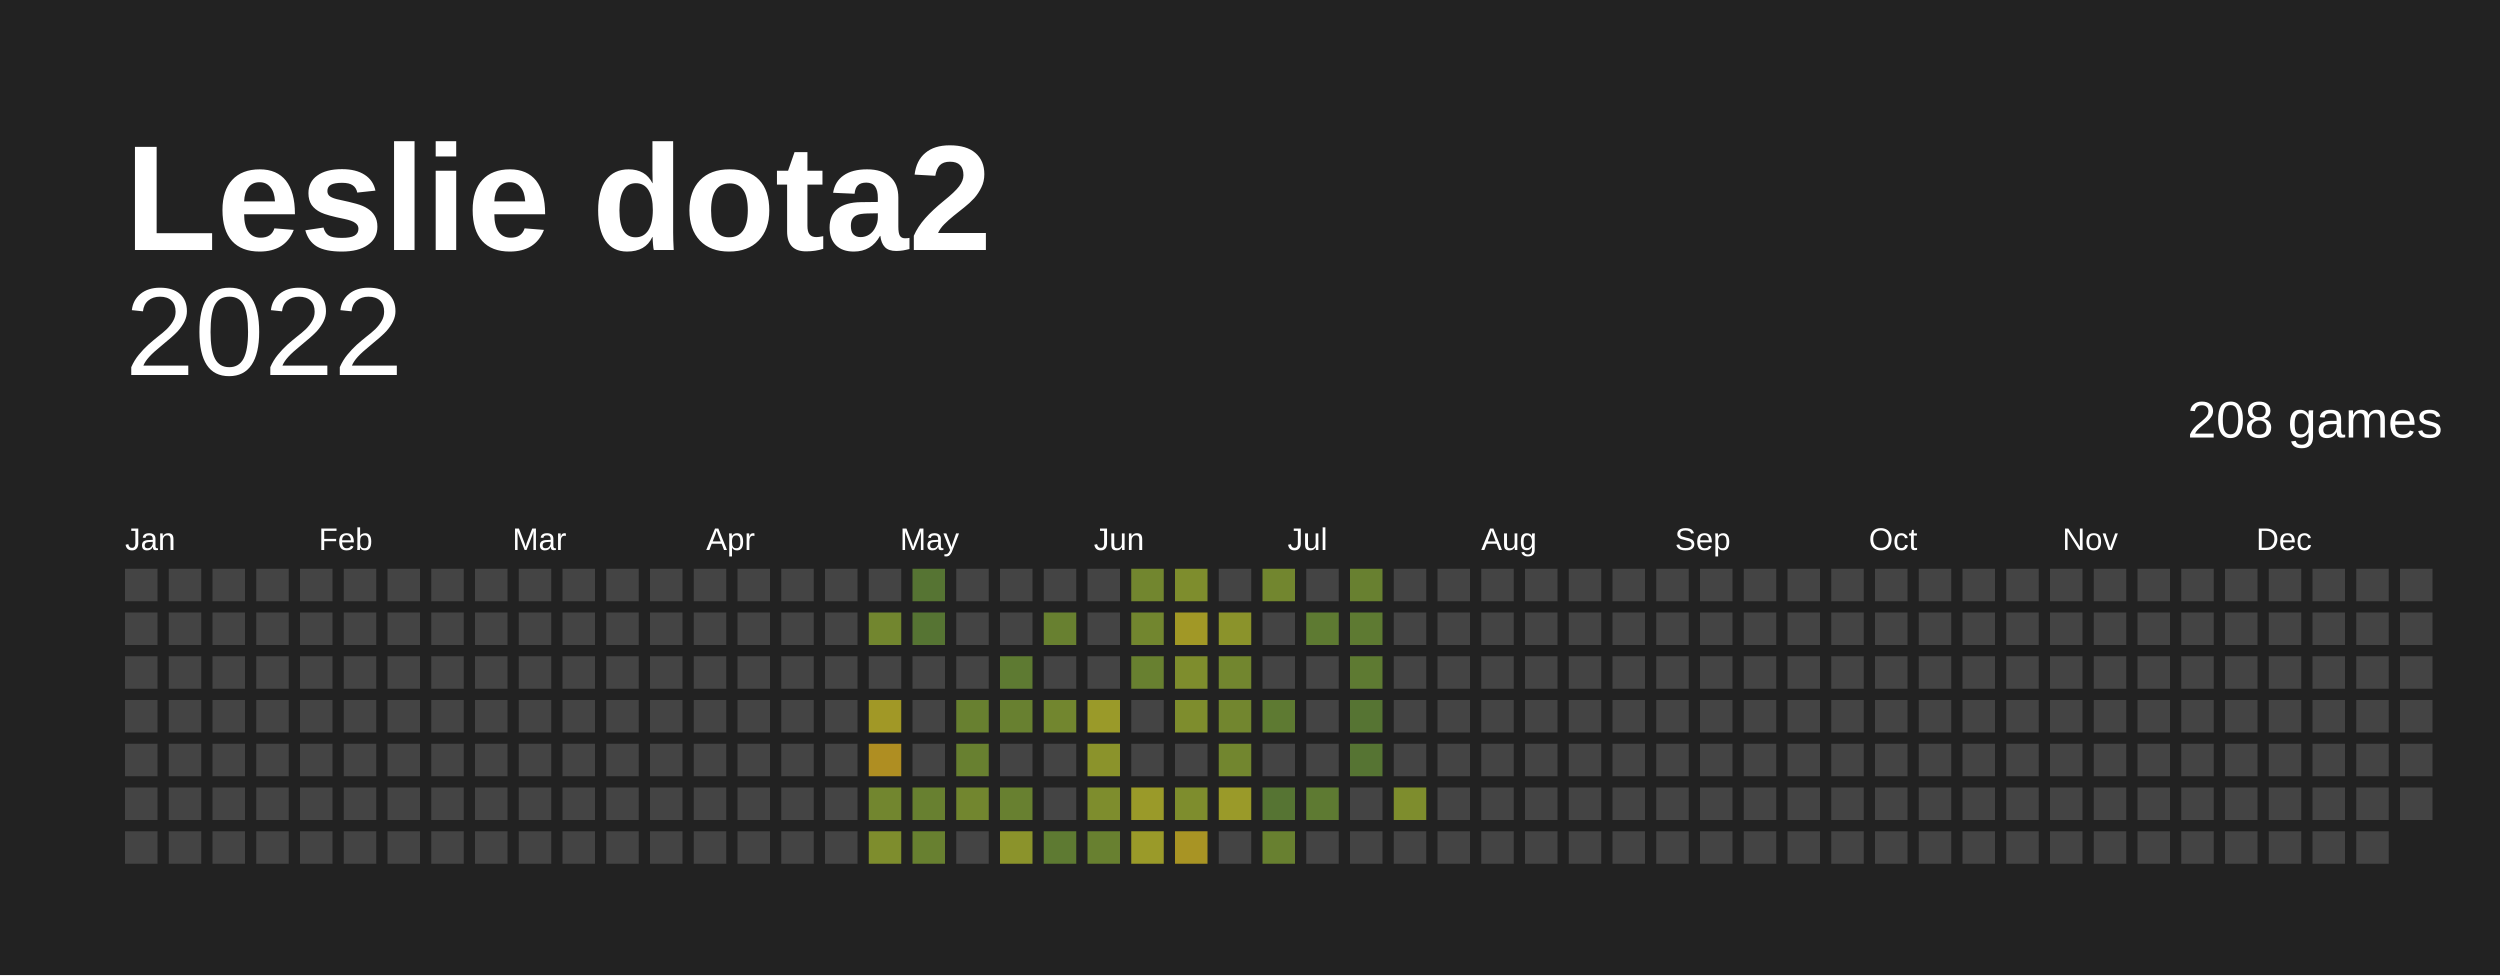
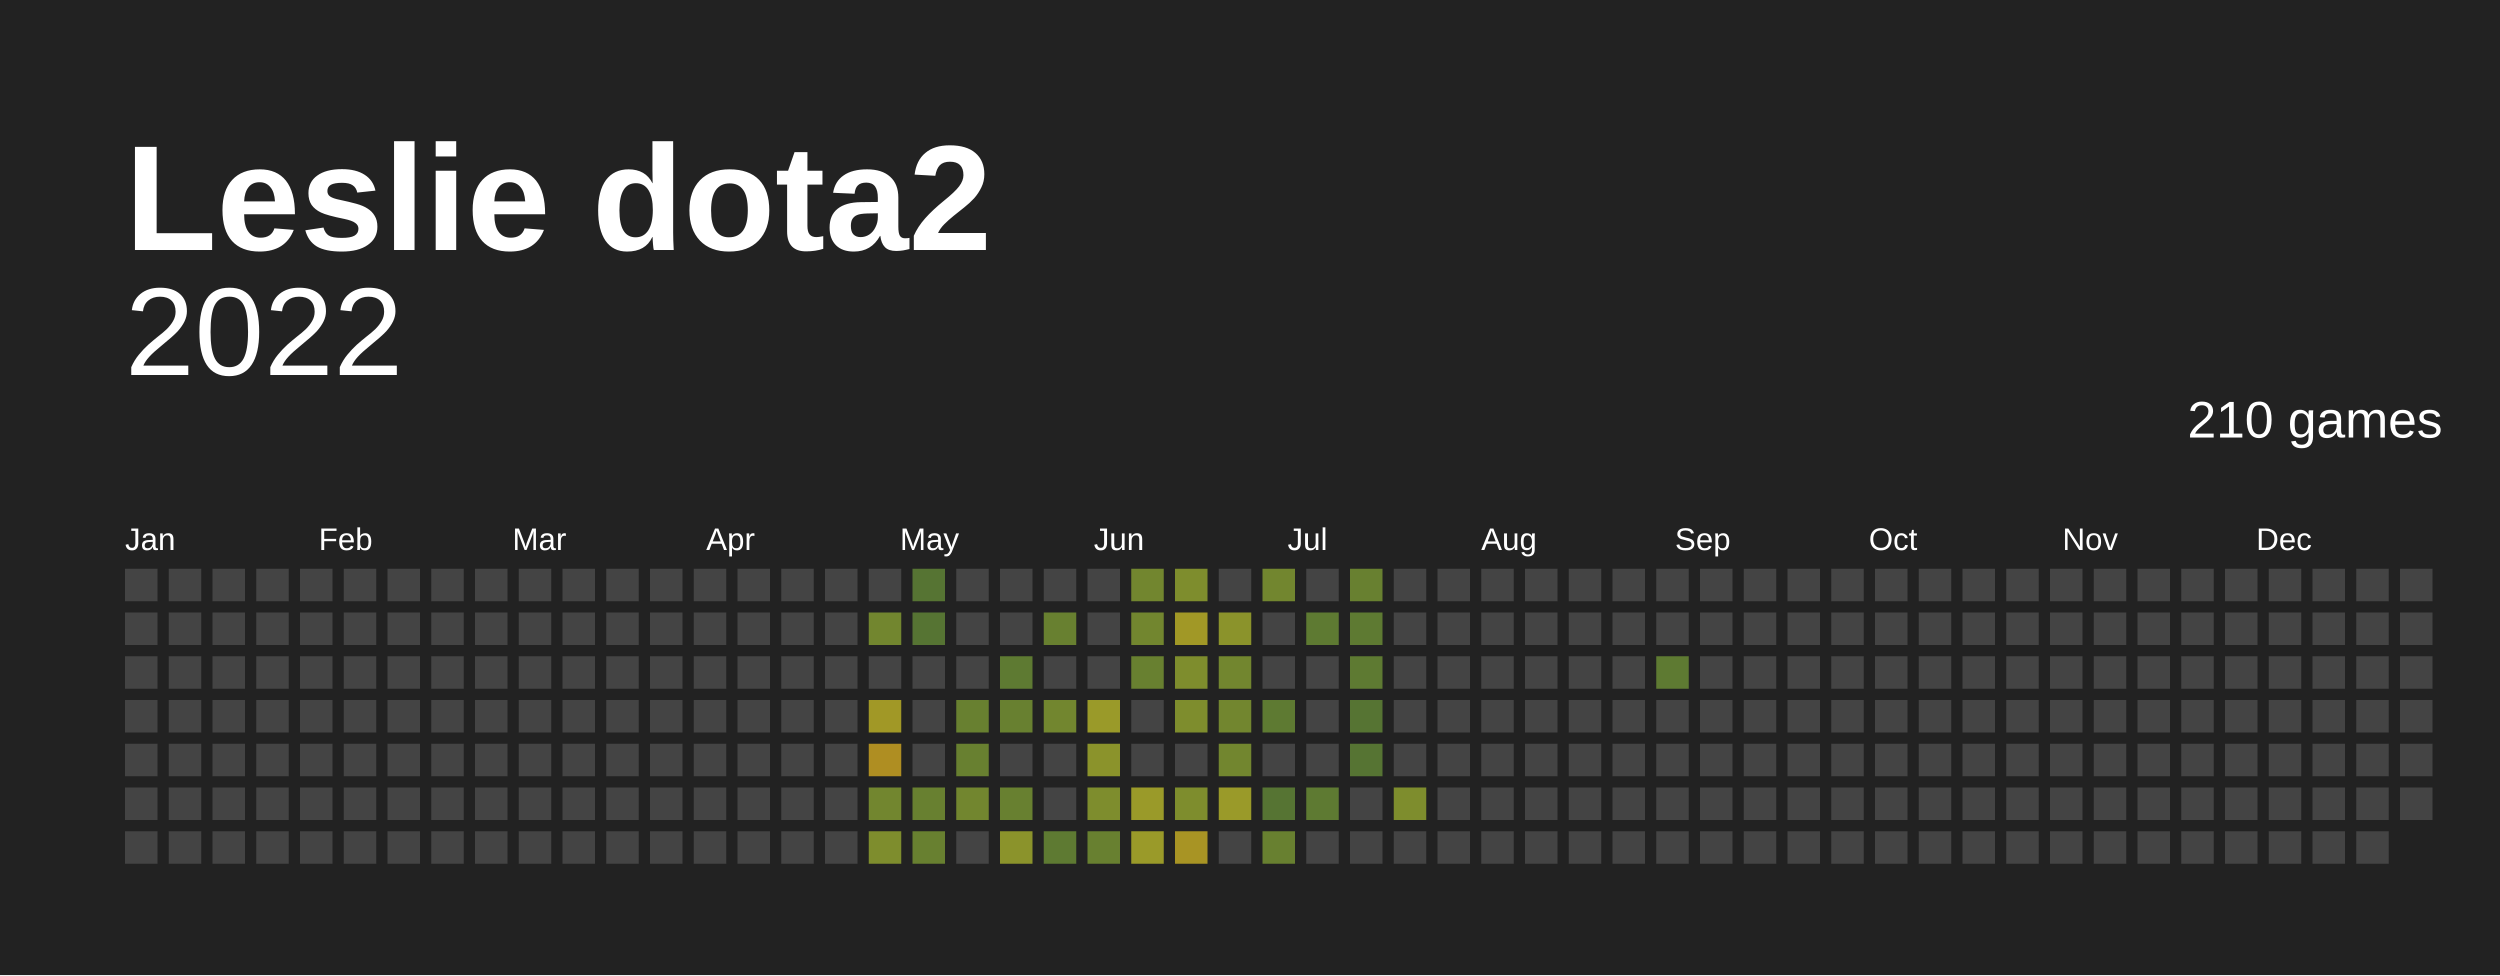
<svg xmlns="http://www.w3.org/2000/svg" baseProfile="full" height="78mm" version="1.1" viewBox="0,0,200,78" width="200mm">
  <defs />
  <rect fill="#222222" height="78" width="200" x="0" y="0" />
  <text fill="#FFFFFF" style="font-size:12px; font-family:Arial; font-weight:bold;" x="10" y="20">Leslie dota2</text>
  <text alignment-baseline="hanging" fill="#FFFFFF" style="font-size:10.0px; font-family:Arial;" x="10" y="30">2022</text>
-   <text alignment-baseline="hanging" fill="#FFFFFF" style="font-size:4.125px; font-family:Arial;" x="175" y="35">208 games</text>
+   <text alignment-baseline="hanging" fill="#FFFFFF" style="font-size:4.125px; font-family:Arial;" x="175" y="35">210 games</text>
  <text fill="#FFFFFF" style="font-size:2.5px; font-family:Arial" x="10.0" y="44">Jan</text>
  <text fill="#FFFFFF" style="font-size:2.5px; font-family:Arial" x="25.5" y="44">Feb</text>
  <text fill="#FFFFFF" style="font-size:2.5px; font-family:Arial" x="41.0" y="44">Mar</text>
  <text fill="#FFFFFF" style="font-size:2.5px; font-family:Arial" x="56.5" y="44">Apr</text>
  <text fill="#FFFFFF" style="font-size:2.5px; font-family:Arial" x="72.0" y="44">May</text>
  <text fill="#FFFFFF" style="font-size:2.5px; font-family:Arial" x="87.5" y="44">Jun</text>
  <text fill="#FFFFFF" style="font-size:2.5px; font-family:Arial" x="103.0" y="44">Jul</text>
  <text fill="#FFFFFF" style="font-size:2.5px; font-family:Arial" x="118.5" y="44">Aug</text>
  <text fill="#FFFFFF" style="font-size:2.5px; font-family:Arial" x="134.0" y="44">Sep</text>
  <text fill="#FFFFFF" style="font-size:2.5px; font-family:Arial" x="149.5" y="44">Oct</text>
  <text fill="#FFFFFF" style="font-size:2.5px; font-family:Arial" x="165.0" y="44">Nov</text>
  <text fill="#FFFFFF" style="font-size:2.5px; font-family:Arial" x="180.5" y="44">Dec</text>
  <rect fill="#444444" height="2.6" width="2.6" x="10.0" y="45.5" />
  <rect fill="#444444" height="2.6" width="2.6" x="10.0" y="49.0" />
  <rect fill="#444444" height="2.6" width="2.6" x="10.0" y="52.5" />
  <rect fill="#444444" height="2.6" width="2.6" x="10.0" y="56.0" />
  <rect fill="#444444" height="2.6" width="2.6" x="10.0" y="59.5" />
  <rect fill="#444444" height="2.6" width="2.6" x="10.0" y="63.0" />
  <rect fill="#444444" height="2.6" width="2.6" x="10.0" y="66.5" />
  <rect fill="#444444" height="2.6" width="2.6" x="13.5" y="45.5" />
  <rect fill="#444444" height="2.6" width="2.6" x="13.5" y="49.0" />
  <rect fill="#444444" height="2.6" width="2.6" x="13.5" y="52.5" />
  <rect fill="#444444" height="2.6" width="2.6" x="13.5" y="56.0" />
  <rect fill="#444444" height="2.6" width="2.6" x="13.5" y="59.5" />
  <rect fill="#444444" height="2.6" width="2.6" x="13.5" y="63.0" />
  <rect fill="#444444" height="2.6" width="2.6" x="13.5" y="66.5" />
  <rect fill="#444444" height="2.6" width="2.6" x="17.0" y="45.5" />
  <rect fill="#444444" height="2.6" width="2.6" x="17.0" y="49.0" />
  <rect fill="#444444" height="2.6" width="2.6" x="17.0" y="52.5" />
  <rect fill="#444444" height="2.6" width="2.6" x="17.0" y="56.0" />
  <rect fill="#444444" height="2.6" width="2.6" x="17.0" y="59.5" />
  <rect fill="#444444" height="2.6" width="2.6" x="17.0" y="63.0" />
  <rect fill="#444444" height="2.6" width="2.6" x="17.0" y="66.5" />
  <rect fill="#444444" height="2.6" width="2.6" x="20.5" y="45.5" />
  <rect fill="#444444" height="2.6" width="2.6" x="20.5" y="49.0" />
  <rect fill="#444444" height="2.6" width="2.6" x="20.5" y="52.5" />
  <rect fill="#444444" height="2.6" width="2.6" x="20.5" y="56.0" />
  <rect fill="#444444" height="2.6" width="2.6" x="20.5" y="59.5" />
  <rect fill="#444444" height="2.6" width="2.6" x="20.5" y="63.0" />
  <rect fill="#444444" height="2.6" width="2.6" x="20.5" y="66.5" />
  <rect fill="#444444" height="2.6" width="2.6" x="24.0" y="45.5" />
  <rect fill="#444444" height="2.6" width="2.6" x="24.0" y="49.0" />
  <rect fill="#444444" height="2.6" width="2.6" x="24.0" y="52.5" />
  <rect fill="#444444" height="2.6" width="2.6" x="24.0" y="56.0" />
  <rect fill="#444444" height="2.6" width="2.6" x="24.0" y="59.5" />
  <rect fill="#444444" height="2.6" width="2.6" x="24.0" y="63.0" />
  <rect fill="#444444" height="2.6" width="2.6" x="24.0" y="66.5" />
  <rect fill="#444444" height="2.6" width="2.6" x="27.5" y="45.5" />
  <rect fill="#444444" height="2.6" width="2.6" x="27.5" y="49.0" />
  <rect fill="#444444" height="2.6" width="2.6" x="27.5" y="52.5" />
  <rect fill="#444444" height="2.6" width="2.6" x="27.5" y="56.0" />
  <rect fill="#444444" height="2.6" width="2.6" x="27.5" y="59.5" />
  <rect fill="#444444" height="2.6" width="2.6" x="27.5" y="63.0" />
  <rect fill="#444444" height="2.6" width="2.6" x="27.5" y="66.5" />
  <rect fill="#444444" height="2.6" width="2.6" x="31.0" y="45.5" />
  <rect fill="#444444" height="2.6" width="2.6" x="31.0" y="49.0" />
  <rect fill="#444444" height="2.6" width="2.6" x="31.0" y="52.5" />
  <rect fill="#444444" height="2.6" width="2.6" x="31.0" y="56.0" />
  <rect fill="#444444" height="2.6" width="2.6" x="31.0" y="59.5" />
  <rect fill="#444444" height="2.6" width="2.6" x="31.0" y="63.0" />
  <rect fill="#444444" height="2.6" width="2.6" x="31.0" y="66.5" />
  <rect fill="#444444" height="2.6" width="2.6" x="34.5" y="45.5" />
  <rect fill="#444444" height="2.6" width="2.6" x="34.5" y="49.0" />
  <rect fill="#444444" height="2.6" width="2.6" x="34.5" y="52.5" />
  <rect fill="#444444" height="2.6" width="2.6" x="34.5" y="56.0" />
  <rect fill="#444444" height="2.6" width="2.6" x="34.5" y="59.5" />
  <rect fill="#444444" height="2.6" width="2.6" x="34.5" y="63.0" />
  <rect fill="#444444" height="2.6" width="2.6" x="34.5" y="66.5" />
  <rect fill="#444444" height="2.6" width="2.6" x="38.0" y="45.5" />
  <rect fill="#444444" height="2.6" width="2.6" x="38.0" y="49.0" />
  <rect fill="#444444" height="2.6" width="2.6" x="38.0" y="52.5" />
  <rect fill="#444444" height="2.6" width="2.6" x="38.0" y="56.0" />
  <rect fill="#444444" height="2.6" width="2.6" x="38.0" y="59.5" />
  <rect fill="#444444" height="2.6" width="2.6" x="38.0" y="63.0" />
  <rect fill="#444444" height="2.6" width="2.6" x="38.0" y="66.5" />
  <rect fill="#444444" height="2.6" width="2.6" x="41.5" y="45.5" />
  <rect fill="#444444" height="2.6" width="2.6" x="41.5" y="49.0" />
  <rect fill="#444444" height="2.6" width="2.6" x="41.5" y="52.5" />
  <rect fill="#444444" height="2.6" width="2.6" x="41.5" y="56.0" />
  <rect fill="#444444" height="2.6" width="2.6" x="41.5" y="59.5" />
  <rect fill="#444444" height="2.6" width="2.6" x="41.5" y="63.0" />
  <rect fill="#444444" height="2.6" width="2.6" x="41.5" y="66.5" />
  <rect fill="#444444" height="2.6" width="2.6" x="45.0" y="45.5" />
  <rect fill="#444444" height="2.6" width="2.6" x="45.0" y="49.0" />
  <rect fill="#444444" height="2.6" width="2.6" x="45.0" y="52.5" />
  <rect fill="#444444" height="2.6" width="2.6" x="45.0" y="56.0" />
  <rect fill="#444444" height="2.6" width="2.6" x="45.0" y="59.5" />
  <rect fill="#444444" height="2.6" width="2.6" x="45.0" y="63.0" />
  <rect fill="#444444" height="2.6" width="2.6" x="45.0" y="66.5" />
  <rect fill="#444444" height="2.6" width="2.6" x="48.5" y="45.5" />
  <rect fill="#444444" height="2.6" width="2.6" x="48.5" y="49.0" />
  <rect fill="#444444" height="2.6" width="2.6" x="48.5" y="52.5" />
  <rect fill="#444444" height="2.6" width="2.6" x="48.5" y="56.0" />
  <rect fill="#444444" height="2.6" width="2.6" x="48.5" y="59.5" />
  <rect fill="#444444" height="2.6" width="2.6" x="48.5" y="63.0" />
  <rect fill="#444444" height="2.6" width="2.6" x="48.5" y="66.5" />
  <rect fill="#444444" height="2.6" width="2.6" x="52.0" y="45.5" />
  <rect fill="#444444" height="2.6" width="2.6" x="52.0" y="49.0" />
  <rect fill="#444444" height="2.6" width="2.6" x="52.0" y="52.5" />
  <rect fill="#444444" height="2.6" width="2.6" x="52.0" y="56.0" />
  <rect fill="#444444" height="2.6" width="2.6" x="52.0" y="59.5" />
  <rect fill="#444444" height="2.6" width="2.6" x="52.0" y="63.0" />
  <rect fill="#444444" height="2.6" width="2.6" x="52.0" y="66.5" />
  <rect fill="#444444" height="2.6" width="2.6" x="55.5" y="45.5" />
  <rect fill="#444444" height="2.6" width="2.6" x="55.5" y="49.0" />
  <rect fill="#444444" height="2.6" width="2.6" x="55.5" y="52.5" />
  <rect fill="#444444" height="2.6" width="2.6" x="55.5" y="56.0" />
  <rect fill="#444444" height="2.6" width="2.6" x="55.5" y="59.5" />
  <rect fill="#444444" height="2.6" width="2.6" x="55.5" y="63.0" />
  <rect fill="#444444" height="2.6" width="2.6" x="55.5" y="66.5" />
  <rect fill="#444444" height="2.6" width="2.6" x="59.0" y="45.5" />
  <rect fill="#444444" height="2.6" width="2.6" x="59.0" y="49.0" />
  <rect fill="#444444" height="2.6" width="2.6" x="59.0" y="52.5" />
  <rect fill="#444444" height="2.6" width="2.6" x="59.0" y="56.0" />
  <rect fill="#444444" height="2.6" width="2.6" x="59.0" y="59.5" />
  <rect fill="#444444" height="2.6" width="2.6" x="59.0" y="63.0" />
  <rect fill="#444444" height="2.6" width="2.6" x="59.0" y="66.5" />
  <rect fill="#444444" height="2.6" width="2.6" x="62.5" y="45.5" />
  <rect fill="#444444" height="2.6" width="2.6" x="62.5" y="49.0" />
  <rect fill="#444444" height="2.6" width="2.6" x="62.5" y="52.5" />
  <rect fill="#444444" height="2.6" width="2.6" x="62.5" y="56.0" />
  <rect fill="#444444" height="2.6" width="2.6" x="62.5" y="59.5" />
  <rect fill="#444444" height="2.6" width="2.6" x="62.5" y="63.0" />
  <rect fill="#444444" height="2.6" width="2.6" x="62.5" y="66.5" />
  <rect fill="#444444" height="2.6" width="2.6" x="66.0" y="45.5" />
  <rect fill="#444444" height="2.6" width="2.6" x="66.0" y="49.0" />
  <rect fill="#444444" height="2.6" width="2.6" x="66.0" y="52.5" />
  <rect fill="#444444" height="2.6" width="2.6" x="66.0" y="56.0" />
  <rect fill="#444444" height="2.6" width="2.6" x="66.0" y="59.5" />
  <rect fill="#444444" height="2.6" width="2.6" x="66.0" y="63.0" />
  <rect fill="#444444" height="2.6" width="2.6" x="66.0" y="66.5" />
  <rect fill="#444444" height="2.6" width="2.6" x="69.5" y="45.5" />
  <rect fill="#72862f" height="2.6" width="2.6" x="69.5" y="49.0" />
  <rect fill="#444444" height="2.6" width="2.6" x="69.5" y="52.5" />
  <rect fill="#a19826" height="2.6" width="2.6" x="69.5" y="56.0" />
  <rect fill="#af8e22" height="2.6" width="2.6" x="69.5" y="59.5" />
  <rect fill="#72862f" height="2.6" width="2.6" x="69.5" y="63.0" />
  <rect fill="#7e8d2d" height="2.6" width="2.6" x="69.5" y="66.5" />
  <rect fill="#567433" height="2.6" width="2.6" x="73.0" y="45.5" />
  <rect fill="#567433" height="2.6" width="2.6" x="73.0" y="49.0" />
  <rect fill="#444444" height="2.6" width="2.6" x="73.0" y="52.5" />
  <rect fill="#444444" height="2.6" width="2.6" x="73.0" y="56.0" />
  <rect fill="#444444" height="2.6" width="2.6" x="73.0" y="59.5" />
  <rect fill="#688030" height="2.6" width="2.6" x="73.0" y="63.0" />
  <rect fill="#688030" height="2.6" width="2.6" x="73.0" y="66.5" />
  <rect fill="#444444" height="2.6" width="2.6" x="76.5" y="45.5" />
  <rect fill="#444444" height="2.6" width="2.6" x="76.5" y="49.0" />
  <rect fill="#444444" height="2.6" width="2.6" x="76.5" y="52.5" />
  <rect fill="#688030" height="2.6" width="2.6" x="76.5" y="56.0" />
  <rect fill="#688030" height="2.6" width="2.6" x="76.5" y="59.5" />
  <rect fill="#72862f" height="2.6" width="2.6" x="76.5" y="63.0" />
  <rect fill="#444444" height="2.6" width="2.6" x="76.5" y="66.5" />
  <rect fill="#444444" height="2.6" width="2.6" x="80.0" y="45.5" />
  <rect fill="#444444" height="2.6" width="2.6" x="80.0" y="49.0" />
  <rect fill="#5e7a32" height="2.6" width="2.6" x="80.0" y="52.5" />
  <rect fill="#688030" height="2.6" width="2.6" x="80.0" y="56.0" />
  <rect fill="#444444" height="2.6" width="2.6" x="80.0" y="59.5" />
  <rect fill="#688030" height="2.6" width="2.6" x="80.0" y="63.0" />
  <rect fill="#8b932b" height="2.6" width="2.6" x="80.0" y="66.5" />
  <rect fill="#444444" height="2.6" width="2.6" x="83.5" y="45.5" />
  <rect fill="#688030" height="2.6" width="2.6" x="83.5" y="49.0" />
  <rect fill="#444444" height="2.6" width="2.6" x="83.5" y="52.5" />
  <rect fill="#72862f" height="2.6" width="2.6" x="83.5" y="56.0" />
  <rect fill="#444444" height="2.6" width="2.6" x="83.5" y="59.5" />
  <rect fill="#444444" height="2.6" width="2.6" x="83.5" y="63.0" />
  <rect fill="#5e7a32" height="2.6" width="2.6" x="83.5" y="66.5" />
  <rect fill="#444444" height="2.6" width="2.6" x="87.0" y="45.5" />
  <rect fill="#444444" height="2.6" width="2.6" x="87.0" y="49.0" />
  <rect fill="#444444" height="2.6" width="2.6" x="87.0" y="52.5" />
  <rect fill="#9a9a29" height="2.6" width="2.6" x="87.0" y="56.0" />
  <rect fill="#8b932b" height="2.6" width="2.6" x="87.0" y="59.5" />
  <rect fill="#7e8d2d" height="2.6" width="2.6" x="87.0" y="63.0" />
  <rect fill="#688030" height="2.6" width="2.6" x="87.0" y="66.5" />
  <rect fill="#72862f" height="2.6" width="2.6" x="90.5" y="45.5" />
  <rect fill="#72862f" height="2.6" width="2.6" x="90.5" y="49.0" />
  <rect fill="#688030" height="2.6" width="2.6" x="90.5" y="52.5" />
  <rect fill="#444444" height="2.6" width="2.6" x="90.5" y="56.0" />
  <rect fill="#444444" height="2.6" width="2.6" x="90.5" y="59.5" />
  <rect fill="#9a9a29" height="2.6" width="2.6" x="90.5" y="63.0" />
  <rect fill="#9a9a29" height="2.6" width="2.6" x="90.5" y="66.5" />
  <rect fill="#7e8d2d" height="2.6" width="2.6" x="94.0" y="45.5" />
  <rect fill="#a19826" height="2.6" width="2.6" x="94.0" y="49.0" />
  <rect fill="#7e8d2d" height="2.6" width="2.6" x="94.0" y="52.5" />
  <rect fill="#7e8d2d" height="2.6" width="2.6" x="94.0" y="56.0" />
  <rect fill="#444444" height="2.6" width="2.6" x="94.0" y="59.5" />
  <rect fill="#7e8d2d" height="2.6" width="2.6" x="94.0" y="63.0" />
  <rect fill="#a89424" height="2.6" width="2.6" x="94.0" y="66.5" />
  <rect fill="#444444" height="2.6" width="2.6" x="97.5" y="45.5" />
  <rect fill="#8b932b" height="2.6" width="2.6" x="97.5" y="49.0" />
  <rect fill="#72862f" height="2.6" width="2.6" x="97.5" y="52.5" />
  <rect fill="#72862f" height="2.6" width="2.6" x="97.5" y="56.0" />
  <rect fill="#72862f" height="2.6" width="2.6" x="97.5" y="59.5" />
  <rect fill="#9a9a29" height="2.6" width="2.6" x="97.5" y="63.0" />
  <rect fill="#444444" height="2.6" width="2.6" x="97.5" y="66.5" />
  <rect fill="#72862f" height="2.6" width="2.6" x="101.0" y="45.5" />
  <rect fill="#444444" height="2.6" width="2.6" x="101.0" y="49.0" />
  <rect fill="#444444" height="2.6" width="2.6" x="101.0" y="52.5" />
  <rect fill="#5e7a32" height="2.6" width="2.6" x="101.0" y="56.0" />
  <rect fill="#444444" height="2.6" width="2.6" x="101.0" y="59.5" />
  <rect fill="#567433" height="2.6" width="2.6" x="101.0" y="63.0" />
  <rect fill="#688030" height="2.6" width="2.6" x="101.0" y="66.5" />
  <rect fill="#444444" height="2.6" width="2.6" x="104.5" y="45.5" />
  <rect fill="#5e7a32" height="2.6" width="2.6" x="104.5" y="49.0" />
  <rect fill="#444444" height="2.6" width="2.6" x="104.5" y="52.5" />
  <rect fill="#444444" height="2.6" width="2.6" x="104.5" y="56.0" />
  <rect fill="#444444" height="2.6" width="2.6" x="104.5" y="59.5" />
  <rect fill="#5e7a32" height="2.6" width="2.6" x="104.5" y="63.0" />
  <rect fill="#444444" height="2.6" width="2.6" x="104.5" y="66.5" />
  <rect fill="#688030" height="2.6" width="2.6" x="108.0" y="45.5" />
  <rect fill="#5e7a32" height="2.6" width="2.6" x="108.0" y="49.0" />
  <rect fill="#5e7a32" height="2.6" width="2.6" x="108.0" y="52.5" />
  <rect fill="#567433" height="2.6" width="2.6" x="108.0" y="56.0" />
  <rect fill="#567433" height="2.6" width="2.6" x="108.0" y="59.5" />
  <rect fill="#444444" height="2.6" width="2.6" x="108.0" y="63.0" />
  <rect fill="#444444" height="2.6" width="2.6" x="108.0" y="66.5" />
  <rect fill="#444444" height="2.6" width="2.6" x="111.5" y="45.5" />
  <rect fill="#444444" height="2.6" width="2.6" x="111.5" y="49.0" />
  <rect fill="#444444" height="2.6" width="2.6" x="111.5" y="52.5" />
  <rect fill="#444444" height="2.6" width="2.6" x="111.5" y="56.0" />
  <rect fill="#444444" height="2.6" width="2.6" x="111.5" y="59.5" />
  <rect fill="#7e8d2d" height="2.6" width="2.6" x="111.5" y="63.0" />
  <rect fill="#444444" height="2.6" width="2.6" x="111.5" y="66.5" />
  <rect fill="#444444" height="2.6" width="2.6" x="115.0" y="45.5" />
  <rect fill="#444444" height="2.6" width="2.6" x="115.0" y="49.0" />
  <rect fill="#444444" height="2.6" width="2.6" x="115.0" y="52.5" />
  <rect fill="#444444" height="2.6" width="2.6" x="115.0" y="56.0" />
  <rect fill="#444444" height="2.6" width="2.6" x="115.0" y="59.5" />
  <rect fill="#444444" height="2.6" width="2.6" x="115.0" y="63.0" />
  <rect fill="#444444" height="2.6" width="2.6" x="115.0" y="66.5" />
  <rect fill="#444444" height="2.6" width="2.6" x="118.5" y="45.5" />
  <rect fill="#444444" height="2.6" width="2.6" x="118.5" y="49.0" />
  <rect fill="#444444" height="2.6" width="2.6" x="118.5" y="52.5" />
  <rect fill="#444444" height="2.6" width="2.6" x="118.5" y="56.0" />
  <rect fill="#444444" height="2.6" width="2.6" x="118.5" y="59.5" />
  <rect fill="#444444" height="2.6" width="2.6" x="118.5" y="63.0" />
  <rect fill="#444444" height="2.6" width="2.6" x="118.5" y="66.5" />
  <rect fill="#444444" height="2.6" width="2.6" x="122.0" y="45.5" />
  <rect fill="#444444" height="2.6" width="2.6" x="122.0" y="49.0" />
  <rect fill="#444444" height="2.6" width="2.6" x="122.0" y="52.5" />
  <rect fill="#444444" height="2.6" width="2.6" x="122.0" y="56.0" />
  <rect fill="#444444" height="2.6" width="2.6" x="122.0" y="59.5" />
  <rect fill="#444444" height="2.6" width="2.6" x="122.0" y="63.0" />
  <rect fill="#444444" height="2.6" width="2.6" x="122.0" y="66.5" />
  <rect fill="#444444" height="2.6" width="2.6" x="125.5" y="45.5" />
  <rect fill="#444444" height="2.6" width="2.6" x="125.5" y="49.0" />
  <rect fill="#444444" height="2.6" width="2.6" x="125.5" y="52.5" />
  <rect fill="#444444" height="2.6" width="2.6" x="125.5" y="56.0" />
  <rect fill="#444444" height="2.6" width="2.6" x="125.5" y="59.5" />
  <rect fill="#444444" height="2.6" width="2.6" x="125.5" y="63.0" />
  <rect fill="#444444" height="2.6" width="2.6" x="125.5" y="66.5" />
  <rect fill="#444444" height="2.6" width="2.6" x="129.0" y="45.5" />
  <rect fill="#444444" height="2.6" width="2.6" x="129.0" y="49.0" />
  <rect fill="#444444" height="2.6" width="2.6" x="129.0" y="52.5" />
  <rect fill="#444444" height="2.6" width="2.6" x="129.0" y="56.0" />
  <rect fill="#444444" height="2.6" width="2.6" x="129.0" y="59.5" />
  <rect fill="#444444" height="2.6" width="2.6" x="129.0" y="63.0" />
  <rect fill="#444444" height="2.6" width="2.6" x="129.0" y="66.5" />
  <rect fill="#444444" height="2.6" width="2.6" x="132.5" y="45.5" />
  <rect fill="#444444" height="2.6" width="2.6" x="132.5" y="49.0" />
-   <rect fill="#444444" height="2.6" width="2.6" x="132.5" y="52.5" />
+   <rect fill="#5e7a32" height="2.6" width="2.6" x="132.5" y="52.5" />
  <rect fill="#444444" height="2.6" width="2.6" x="132.5" y="56.0" />
  <rect fill="#444444" height="2.6" width="2.6" x="132.5" y="59.5" />
  <rect fill="#444444" height="2.6" width="2.6" x="132.5" y="63.0" />
  <rect fill="#444444" height="2.6" width="2.6" x="132.5" y="66.5" />
  <rect fill="#444444" height="2.6" width="2.6" x="136.0" y="45.5" />
  <rect fill="#444444" height="2.6" width="2.6" x="136.0" y="49.0" />
  <rect fill="#444444" height="2.6" width="2.6" x="136.0" y="52.5" />
  <rect fill="#444444" height="2.6" width="2.6" x="136.0" y="56.0" />
  <rect fill="#444444" height="2.6" width="2.6" x="136.0" y="59.5" />
  <rect fill="#444444" height="2.6" width="2.6" x="136.0" y="63.0" />
  <rect fill="#444444" height="2.6" width="2.6" x="136.0" y="66.5" />
  <rect fill="#444444" height="2.6" width="2.6" x="139.5" y="45.5" />
  <rect fill="#444444" height="2.6" width="2.6" x="139.5" y="49.0" />
  <rect fill="#444444" height="2.6" width="2.6" x="139.5" y="52.5" />
  <rect fill="#444444" height="2.6" width="2.6" x="139.5" y="56.0" />
  <rect fill="#444444" height="2.6" width="2.6" x="139.5" y="59.5" />
  <rect fill="#444444" height="2.6" width="2.6" x="139.5" y="63.0" />
  <rect fill="#444444" height="2.6" width="2.6" x="139.5" y="66.5" />
  <rect fill="#444444" height="2.6" width="2.6" x="143.0" y="45.5" />
  <rect fill="#444444" height="2.6" width="2.6" x="143.0" y="49.0" />
  <rect fill="#444444" height="2.6" width="2.6" x="143.0" y="52.5" />
  <rect fill="#444444" height="2.6" width="2.6" x="143.0" y="56.0" />
  <rect fill="#444444" height="2.6" width="2.6" x="143.0" y="59.5" />
  <rect fill="#444444" height="2.6" width="2.6" x="143.0" y="63.0" />
  <rect fill="#444444" height="2.6" width="2.6" x="143.0" y="66.5" />
  <rect fill="#444444" height="2.6" width="2.6" x="146.5" y="45.5" />
  <rect fill="#444444" height="2.6" width="2.6" x="146.5" y="49.0" />
  <rect fill="#444444" height="2.6" width="2.6" x="146.5" y="52.5" />
  <rect fill="#444444" height="2.6" width="2.6" x="146.5" y="56.0" />
  <rect fill="#444444" height="2.6" width="2.6" x="146.5" y="59.5" />
  <rect fill="#444444" height="2.6" width="2.6" x="146.5" y="63.0" />
  <rect fill="#444444" height="2.6" width="2.6" x="146.5" y="66.5" />
  <rect fill="#444444" height="2.6" width="2.6" x="150.0" y="45.5" />
  <rect fill="#444444" height="2.6" width="2.6" x="150.0" y="49.0" />
  <rect fill="#444444" height="2.6" width="2.6" x="150.0" y="52.5" />
  <rect fill="#444444" height="2.6" width="2.6" x="150.0" y="56.0" />
  <rect fill="#444444" height="2.6" width="2.6" x="150.0" y="59.5" />
  <rect fill="#444444" height="2.6" width="2.6" x="150.0" y="63.0" />
  <rect fill="#444444" height="2.6" width="2.6" x="150.0" y="66.5" />
  <rect fill="#444444" height="2.6" width="2.6" x="153.5" y="45.5" />
  <rect fill="#444444" height="2.6" width="2.6" x="153.5" y="49.0" />
  <rect fill="#444444" height="2.6" width="2.6" x="153.5" y="52.5" />
  <rect fill="#444444" height="2.6" width="2.6" x="153.5" y="56.0" />
  <rect fill="#444444" height="2.6" width="2.6" x="153.5" y="59.5" />
  <rect fill="#444444" height="2.6" width="2.6" x="153.5" y="63.0" />
  <rect fill="#444444" height="2.6" width="2.6" x="153.5" y="66.5" />
  <rect fill="#444444" height="2.6" width="2.6" x="157.0" y="45.5" />
  <rect fill="#444444" height="2.6" width="2.6" x="157.0" y="49.0" />
  <rect fill="#444444" height="2.6" width="2.6" x="157.0" y="52.5" />
  <rect fill="#444444" height="2.6" width="2.6" x="157.0" y="56.0" />
  <rect fill="#444444" height="2.6" width="2.6" x="157.0" y="59.5" />
  <rect fill="#444444" height="2.6" width="2.6" x="157.0" y="63.0" />
  <rect fill="#444444" height="2.6" width="2.6" x="157.0" y="66.5" />
  <rect fill="#444444" height="2.6" width="2.6" x="160.5" y="45.5" />
  <rect fill="#444444" height="2.6" width="2.6" x="160.5" y="49.0" />
  <rect fill="#444444" height="2.6" width="2.6" x="160.5" y="52.5" />
  <rect fill="#444444" height="2.6" width="2.6" x="160.5" y="56.0" />
  <rect fill="#444444" height="2.6" width="2.6" x="160.5" y="59.5" />
  <rect fill="#444444" height="2.6" width="2.6" x="160.5" y="63.0" />
  <rect fill="#444444" height="2.6" width="2.6" x="160.5" y="66.5" />
  <rect fill="#444444" height="2.6" width="2.6" x="164.0" y="45.5" />
  <rect fill="#444444" height="2.6" width="2.6" x="164.0" y="49.0" />
  <rect fill="#444444" height="2.6" width="2.6" x="164.0" y="52.5" />
  <rect fill="#444444" height="2.6" width="2.6" x="164.0" y="56.0" />
  <rect fill="#444444" height="2.6" width="2.6" x="164.0" y="59.5" />
  <rect fill="#444444" height="2.6" width="2.6" x="164.0" y="63.0" />
  <rect fill="#444444" height="2.6" width="2.6" x="164.0" y="66.5" />
  <rect fill="#444444" height="2.6" width="2.6" x="167.5" y="45.5" />
  <rect fill="#444444" height="2.6" width="2.6" x="167.5" y="49.0" />
  <rect fill="#444444" height="2.6" width="2.6" x="167.5" y="52.5" />
  <rect fill="#444444" height="2.6" width="2.6" x="167.5" y="56.0" />
  <rect fill="#444444" height="2.6" width="2.6" x="167.5" y="59.5" />
  <rect fill="#444444" height="2.6" width="2.6" x="167.5" y="63.0" />
  <rect fill="#444444" height="2.6" width="2.6" x="167.5" y="66.5" />
  <rect fill="#444444" height="2.6" width="2.6" x="171.0" y="45.5" />
  <rect fill="#444444" height="2.6" width="2.6" x="171.0" y="49.0" />
  <rect fill="#444444" height="2.6" width="2.6" x="171.0" y="52.5" />
  <rect fill="#444444" height="2.6" width="2.6" x="171.0" y="56.0" />
  <rect fill="#444444" height="2.6" width="2.6" x="171.0" y="59.5" />
  <rect fill="#444444" height="2.6" width="2.6" x="171.0" y="63.0" />
  <rect fill="#444444" height="2.6" width="2.6" x="171.0" y="66.5" />
  <rect fill="#444444" height="2.6" width="2.6" x="174.5" y="45.5" />
  <rect fill="#444444" height="2.6" width="2.6" x="174.5" y="49.0" />
  <rect fill="#444444" height="2.6" width="2.6" x="174.5" y="52.5" />
  <rect fill="#444444" height="2.6" width="2.6" x="174.5" y="56.0" />
  <rect fill="#444444" height="2.6" width="2.6" x="174.5" y="59.5" />
  <rect fill="#444444" height="2.6" width="2.6" x="174.5" y="63.0" />
  <rect fill="#444444" height="2.6" width="2.6" x="174.5" y="66.5" />
  <rect fill="#444444" height="2.6" width="2.6" x="178.0" y="45.5" />
  <rect fill="#444444" height="2.6" width="2.6" x="178.0" y="49.0" />
  <rect fill="#444444" height="2.6" width="2.6" x="178.0" y="52.5" />
  <rect fill="#444444" height="2.6" width="2.6" x="178.0" y="56.0" />
  <rect fill="#444444" height="2.6" width="2.6" x="178.0" y="59.5" />
  <rect fill="#444444" height="2.6" width="2.6" x="178.0" y="63.0" />
  <rect fill="#444444" height="2.6" width="2.6" x="178.0" y="66.5" />
  <rect fill="#444444" height="2.6" width="2.6" x="181.5" y="45.5" />
  <rect fill="#444444" height="2.6" width="2.6" x="181.5" y="49.0" />
  <rect fill="#444444" height="2.6" width="2.6" x="181.5" y="52.5" />
  <rect fill="#444444" height="2.6" width="2.6" x="181.5" y="56.0" />
  <rect fill="#444444" height="2.6" width="2.6" x="181.5" y="59.5" />
  <rect fill="#444444" height="2.6" width="2.6" x="181.5" y="63.0" />
  <rect fill="#444444" height="2.6" width="2.6" x="181.5" y="66.5" />
  <rect fill="#444444" height="2.6" width="2.6" x="185.0" y="45.5" />
  <rect fill="#444444" height="2.6" width="2.6" x="185.0" y="49.0" />
  <rect fill="#444444" height="2.6" width="2.6" x="185.0" y="52.5" />
  <rect fill="#444444" height="2.6" width="2.6" x="185.0" y="56.0" />
  <rect fill="#444444" height="2.6" width="2.6" x="185.0" y="59.5" />
  <rect fill="#444444" height="2.6" width="2.6" x="185.0" y="63.0" />
  <rect fill="#444444" height="2.6" width="2.6" x="185.0" y="66.5" />
  <rect fill="#444444" height="2.6" width="2.6" x="188.5" y="45.5" />
  <rect fill="#444444" height="2.6" width="2.6" x="188.5" y="49.0" />
  <rect fill="#444444" height="2.6" width="2.6" x="188.5" y="52.5" />
  <rect fill="#444444" height="2.6" width="2.6" x="188.5" y="56.0" />
  <rect fill="#444444" height="2.6" width="2.6" x="188.5" y="59.5" />
  <rect fill="#444444" height="2.6" width="2.6" x="188.5" y="63.0" />
  <rect fill="#444444" height="2.6" width="2.6" x="188.5" y="66.5" />
  <rect fill="#444444" height="2.6" width="2.6" x="192.0" y="45.5" />
  <rect fill="#444444" height="2.6" width="2.6" x="192.0" y="49.0" />
  <rect fill="#444444" height="2.6" width="2.6" x="192.0" y="52.5" />
  <rect fill="#444444" height="2.6" width="2.6" x="192.0" y="56.0" />
  <rect fill="#444444" height="2.6" width="2.6" x="192.0" y="59.5" />
  <rect fill="#444444" height="2.6" width="2.6" x="192.0" y="63.0" />
</svg>
